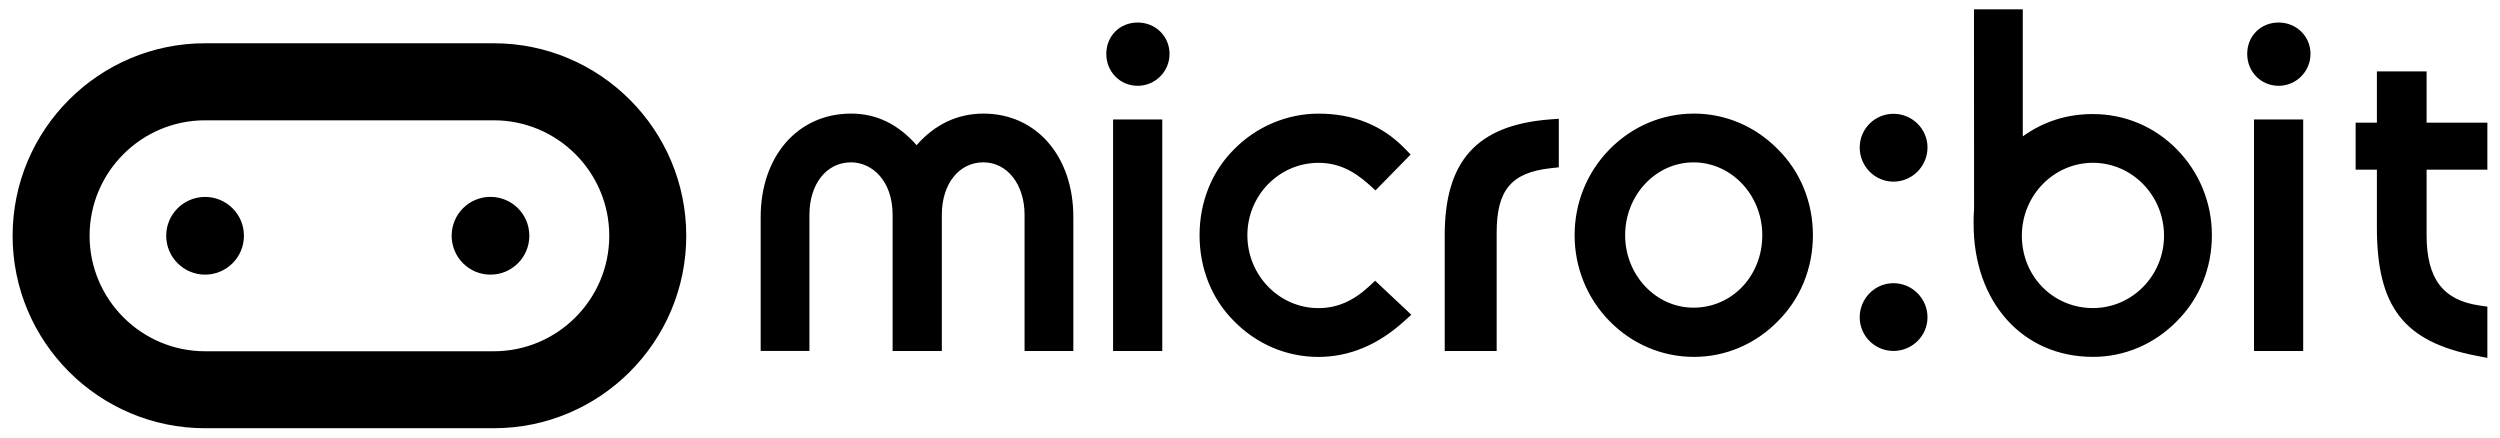
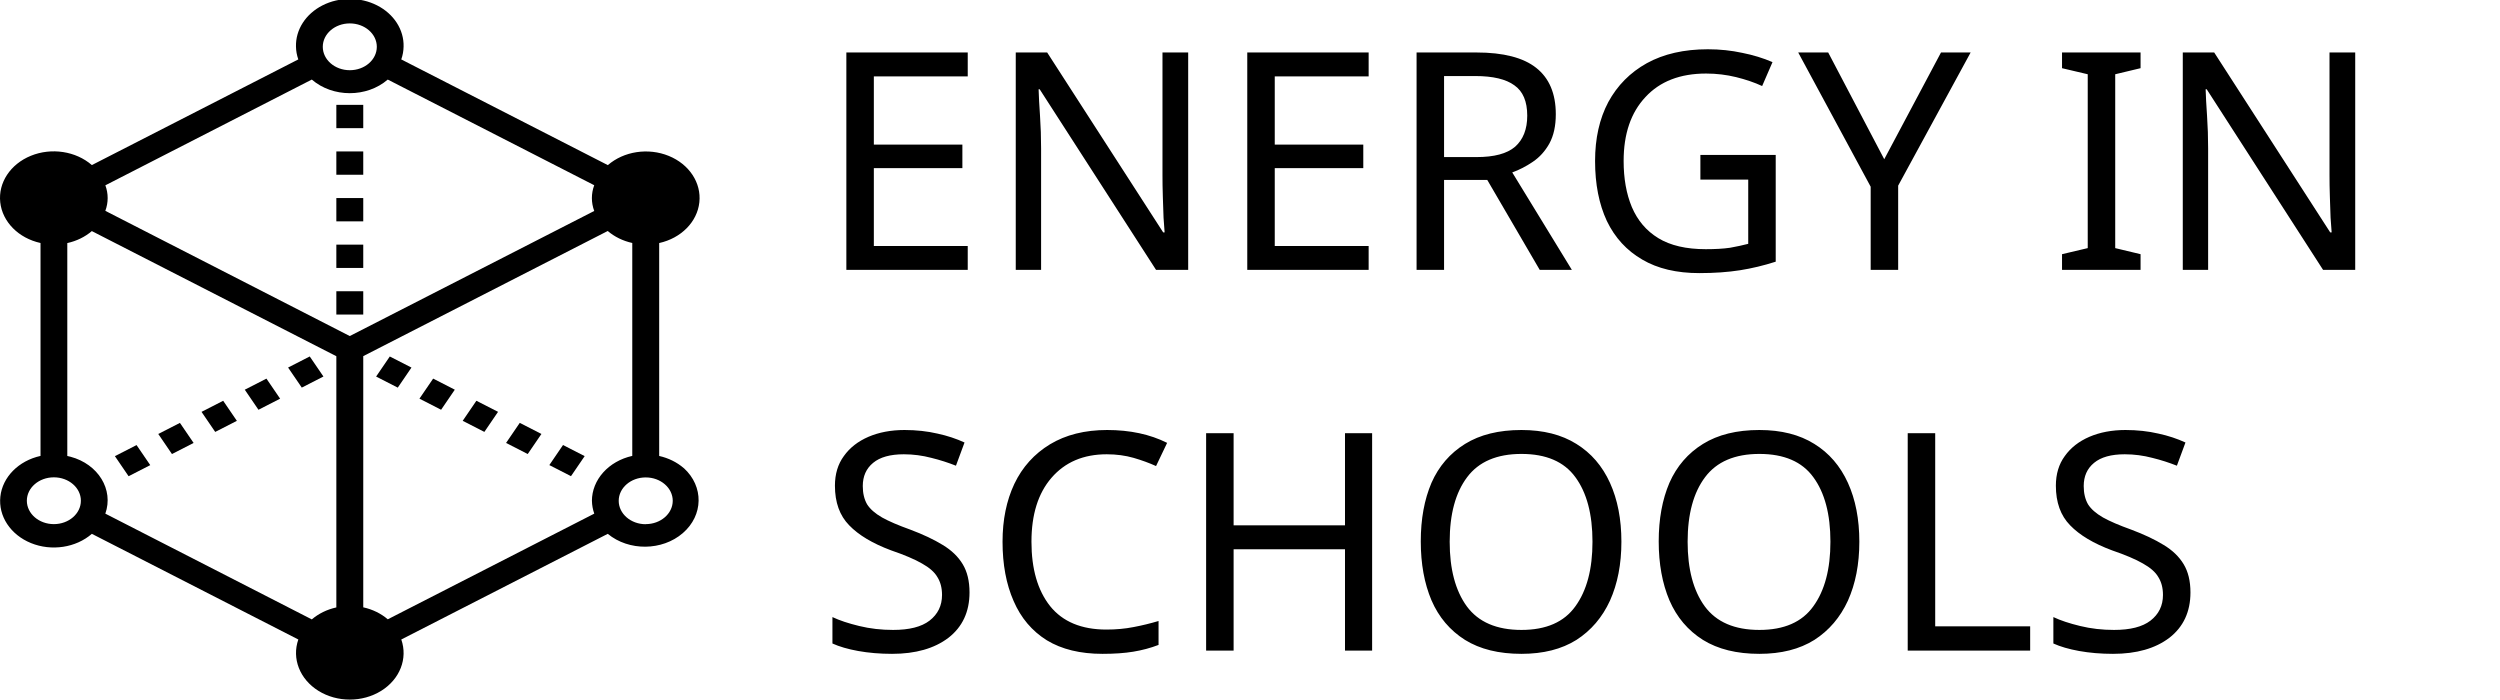
- <svg xmlns="http://www.w3.org/2000/svg" role="img" aria-labelledby="title  desc" xml:space="preserve" enable-background="new 0 0 280 32.755" height="34.211" width="195.474" version="1.1" id="svg2">
-   <rect id="backgroundrect" width="100%" height="100%" x="0" y="0" fill="none" stroke="none" class="" />
+ <svg xmlns="http://www.w3.org/2000/svg" role="img" aria-labelledby="title  desc" xml:space="preserve" enable-background="new 0 0 280 32.755" height="30.619" width="109.419" version="1.1" id="svg2">
+   <rect id="backgroundrect" width="100%" height="100%" x="-11.738" y="-1.398" class="" style="fill:none;stroke:none" />
  <defs id="defs35" />
-   <path class="" d="m 38.349,21.474 c -1.677,0 -3.035,-1.364 -3.035,-3.042 0,-1.678 1.357,-3.038 3.035,-3.038 1.684,0 3.039,1.36 3.039,3.038 0,1.678 -1.355,3.042 -3.039,3.042 m -22.311,-6.077 c -1.677,0 -3.042,1.357 -3.042,3.035 0,1.678 1.363,3.042 3.042,3.042 1.674,0 3.036,-1.364 3.036,-3.042 0,-1.678 -1.363,-3.035 -3.036,-3.035 m -0.003,-5.99 22.576,0 c 4.979,0 9.027,4.047 9.027,9.027 0,4.979 -4.049,9.031 -9.027,9.031 l -22.576,0 c -4.977,0 -9.03,-4.053 -9.03,-9.031 -0.001,-4.98 4.053,-9.027 9.03,-9.027 m 22.576,24.076 c 8.299,0 15.047,-6.75 15.047,-15.049 0,-8.299 -6.748,-15.051 -15.047,-15.051 l -22.576,0 c -8.299,0 -15.049,6.752 -15.049,15.051 0,8.299 6.75,15.049 15.049,15.049 l 22.576,0 m 112.099,-21.953 c 0,-1.453 -1.195,-2.633 -2.662,-2.633 -1.455,0 -2.639,1.18 -2.639,2.633 0,1.471 1.184,2.672 2.639,2.672 1.466,0 2.662,-1.202 2.662,-2.672 z m -66.786,5.445 c 0,-4.764 -2.893,-8.093 -7.031,-8.093 -2.027,0 -3.814,0.851 -5.223,2.47 -1.467,-1.661 -3.152,-2.47 -5.127,-2.47 -4.162,0 -7.066,3.329 -7.066,8.093 l 0,10.466 3.812,0 0,-10.644 c 0,-2.416 1.336,-4.104 3.254,-4.104 1.617,0 3.25,1.409 3.25,4.104 l 0,10.645 3.848,0 0,-10.645 c 0,-2.416 1.338,-4.104 3.252,-4.104 1.863,0 3.217,1.727 3.217,4.104 l 0,10.645 3.814,0 0,-10.467 z m 6.953,-7.632 -3.846,0 0,18.099 3.846,0 0,-18.099 z m 0.569,-5.128 c 0,-1.377 -1.096,-2.454 -2.492,-2.454 -1.4,0 -2.453,1.054 -2.453,2.454 0,1.398 1.078,2.494 2.453,2.494 1.375,0 2.492,-1.117 2.492,-2.494 z m 18.328,20.914 0.576,-0.521 -2.828,-2.658 -0.488,0.455 c -1.252,1.149 -2.504,1.686 -3.945,1.686 -3.064,0 -5.557,-2.557 -5.557,-5.699 0,-3.121 2.492,-5.66 5.557,-5.66 1.432,0 2.646,0.521 3.949,1.693 l 0.512,0.46 2.748,-2.802 -0.49,-0.502 c -1.754,-1.793 -4.016,-2.696 -6.719,-2.696 -2.459,0 -4.869,1.022 -6.605,2.798 -1.738,1.734 -2.691,4.119 -2.691,6.709 0,2.596 0.953,4.979 2.684,6.705 1.771,1.811 4.117,2.811 6.615,2.811 2.401,-0.003 4.647,-0.937 6.682,-2.779 z m 7.25,-6.947 c 0,-3.322 1.145,-4.686 4.217,-5.029 l 0.641,-0.07 0,-3.797 -0.777,0.058 c -5.629,0.458 -8.143,3.247 -8.143,9.048 l 0,9.051 4.062,0 0,-9.261 0,0 z m 21.998,6.923 c 1.762,-1.756 2.729,-4.146 2.729,-6.715 0,-2.565 -0.967,-4.951 -2.723,-6.702 -1.77,-1.809 -4.105,-2.806 -6.576,-2.806 -2.492,0 -4.84,0.997 -6.613,2.806 -1.752,1.792 -2.721,4.174 -2.721,6.702 0,2.53 0.969,4.916 2.721,6.707 1.771,1.81 4.121,2.808 6.613,2.808 2.472,0 4.808,-0.998 6.57,-2.8 z m -1.229,-6.714 c 0,3.18 -2.361,5.665 -5.377,5.665 -2.945,0 -5.346,-2.541 -5.346,-5.665 0,-3.137 2.398,-5.695 5.346,-5.695 2.963,-0.002 5.377,2.558 5.377,5.695 z m 12.917,6.418 c 0,-1.468 -1.195,-2.667 -2.662,-2.667 -1.455,0 -2.639,1.199 -2.639,2.667 0,1.453 1.184,2.632 2.639,2.632 1.466,0 2.662,-1.179 2.662,-2.632 z m 19.507,0.296 c 1.76,-1.756 2.73,-4.146 2.73,-6.715 0,-2.528 -0.973,-4.911 -2.729,-6.702 -1.746,-1.787 -4.08,-2.77 -6.574,-2.77 -2.035,0 -3.84,0.572 -5.484,1.744 l 0,-9.934 -3.816,0 0.008,15.582 c -0.037,0.411 -0.037,0.821 -0.037,1.198 0,6.119 3.836,10.396 9.33,10.396 2.475,10e-4 4.807,-0.997 6.572,-2.799 z m -1.013,-6.677 c 0,3.123 -2.494,5.66 -5.559,5.66 -3.115,0 -5.557,-2.484 -5.557,-5.66 0,-3.143 2.494,-5.698 5.557,-5.698 3.065,0 5.559,2.556 5.559,5.698 z m 10.881,-9.085 -3.846,0 0,18.099 3.846,0 0,-18.099 z m 0.572,-5.128 c 0,-1.377 -1.098,-2.454 -2.492,-2.454 -1.4,0 -2.457,1.054 -2.457,2.454 0,1.398 1.076,2.494 2.457,2.494 1.373,0 2.492,-1.117 2.492,-2.494 z m 13.83,19.759 -0.619,-0.089 c -2.855,-0.409 -4.133,-2.104 -4.133,-5.495 l 0,-5.126 4.752,0 0,-3.674 -4.752,0 0,-4.006 -3.887,0 0,4.006 -1.662,0 0,3.674 1.662,0 0,4.525 c 0,6.215 2.113,8.932 7.783,10.029 l 0.855,0.164 0,-4.008 10e-4,0 z" id="path21" style="fill:#000000" />
+   <g transform="matrix(1.182521,0,0,1.024067,0.0032462,5.1206415e-4)" id="logo" style="color:#b5b5b5;font-style:normal;font-variant:normal;font-weight:400;font-size:24px;line-height:normal;font-family:'Times New Roman';font-variant-ligatures:normal;font-variant-caps:normal;font-variant-numeric:normal;text-indent:0px;text-align:start;text-decoration:none;text-decoration-line:none;text-decoration-style:solid;text-decoration-color:#b5b5b5;letter-spacing:normal;word-spacing:0px;text-transform:none;writing-mode:lr-tb;direction:ltr;dominant-baseline:auto;baseline-shift:0px;text-anchor:start;white-space:normal;clip-rule:nonzero;visibility:visible;opacity:1;isolation:auto;mix-blend-mode:normal;vector-effect:none;fill:#000000;fill-opacity:1;fill-rule:nonzero;stroke:none;stroke-width:0.024;stroke-linecap:butt;stroke-linejoin:miter;stroke-miterlimit:4;stroke-dasharray:none;stroke-dashoffset:0px;stroke-opacity:1;marker-start:none;marker-mid:none;marker-end:none;paint-order:normal;color-rendering:auto;image-rendering:auto;shape-rendering:auto;text-rendering:auto">
+     <g id="algorithm" style="fill:#000000;stroke-width:0.024;stroke-miterlimit:4;stroke-dasharray:none">
+       <g data-name="Group 1187" id="Group_1187" style="fill:#000000;stroke-width:0.024;stroke-miterlimit:4;stroke-dasharray:none">
+         <g data-name="Group 1186" id="Group_1186" style="fill:#000000;stroke-width:0.024;stroke-miterlimit:4;stroke-dasharray:none">
+           <path transform="translate(-32.273)" d="m 57.58,20.009 a 1.989,1.989 0 0 0 -0.912,-0.522 v -9.1 a 1.988,1.988 0 1 0 -1.9,-3.33 L 47.122,2.539 a 1.974,1.974 0 0 0 0.086,-0.548 1.992,1.992 0 1 0 -3.983,0 1.974,1.974 0 0 0 0.086,0.548 L 35.67,7.055 a 1.989,1.989 0 1 0 -1.9,3.33 v 9.1 a 1.988,1.988 0 1 0 1.9,3.33 l 7.642,4.516 a 1.991,1.991 0 1 0 3.811,0 l 7.642,-4.516 a 1.989,1.989 0 0 0 2.816,-2.808 z M 45.217,1 a 1,1 0 1 1 -1,1 1,1 0 0 1 1,-1 z M 36.169,7.92 43.811,3.4 a 1.988,1.988 0 0 0 2.811,0 v 0 l 7.642,4.516 a 1.785,1.785 0 0 0 0,1.1 l -9.048,5.346 -9.047,-5.351 a 1.785,1.785 0 0 0 0,-1.095 z M 34.264,22.4 a 1,1 0 1 1 1,-1 1,1 0 0 1 -1,1 z m 1.905,-0.448 A 1.949,1.949 0 0 0 34.88,19.52 q -0.059,-0.018 -0.119,-0.032 v -9.1 a 1.982,1.982 0 0 0 0.908,-0.512 l 9.05,5.348 V 25.96 a 1.986,1.986 0 0 0 -0.908,0.512 z m 18.01,-0.548 a 1.974,1.974 0 0 0 0.086,0.548 l -7.642,4.516 A 1.986,1.986 0 0 0 45.715,25.956 V 15.22 l 9.049,-5.348 a 1.987,1.987 0 0 0 0.908,0.512 v 9.1 a 1.991,1.991 0 0 0 -1.494,1.925 z m 1.991,1 a 1,1 0 1 1 1,-1 1,1 0 0 1 -1,0.996 z" class="cls-2" data-name="Path 246" id="Path_246" style="fill:#000000;stroke-width:0.024;stroke-miterlimit:4;stroke-dasharray:none" />
+         </g>
+       </g>
+       <g transform="translate(9.057,16.182)" data-name="Group 1189" id="Group_1189" style="fill:#000000;stroke-width:0.024;stroke-miterlimit:4;stroke-dasharray:none">
+         <g data-name="Group 1188" id="Group_1188" style="fill:#000000;stroke-width:0.024;stroke-miterlimit:4;stroke-dasharray:none">
+           <rect transform="rotate(-30.583,0.8650026,0.2365)" height="0.996" width="0.931" class="cls-2" data-name="Rectangle 1789" id="Rectangle_1789" x="0" y="0" style="fill:#000000;stroke-width:0.024;stroke-miterlimit:4;stroke-dasharray:none" />
+         </g>
+       </g>
+       <g transform="translate(7.456,17.129)" data-name="Group 1191" id="Group_1191" style="fill:#000000;stroke-width:0.024;stroke-miterlimit:4;stroke-dasharray:none">
+         <g data-name="Group 1190" id="Group_1190" style="fill:#000000;stroke-width:0.024;stroke-miterlimit:4;stroke-dasharray:none">
+           <rect transform="rotate(-30.583,0.8650026,0.2365)" height="0.996" width="0.931" class="cls-2" data-name="Rectangle 1790" id="Rectangle_1790" x="0" y="0" style="fill:#000000;stroke-width:0.024;stroke-miterlimit:4;stroke-dasharray:none" />
+         </g>
+       </g>
+       <g transform="translate(10.66,15.235)" data-name="Group 1193" id="Group_1193" style="fill:#000000;stroke-width:0.024;stroke-miterlimit:4;stroke-dasharray:none">
+         <g data-name="Group 1192" id="Group_1192" style="fill:#000000;stroke-width:0.024;stroke-miterlimit:4;stroke-dasharray:none">
+           <rect transform="rotate(-30.583,0.8650026,0.2365)" height="0.996" width="0.931" class="cls-2" data-name="Rectangle 1791" id="Rectangle_1791" x="0" y="0" style="fill:#000000;stroke-width:0.024;stroke-miterlimit:4;stroke-dasharray:none" />
+         </g>
+       </g>
+       <g transform="translate(5.855,18.074)" data-name="Group 1195" id="Group_1195" style="fill:#000000;stroke-width:0.024;stroke-miterlimit:4;stroke-dasharray:none">
+         <g data-name="Group 1194" id="Group_1194" style="fill:#000000;stroke-width:0.024;stroke-miterlimit:4;stroke-dasharray:none">
+           <rect transform="rotate(-30.583,0.8650026,0.2365)" height="0.996" width="0.931" class="cls-2" data-name="Rectangle 1792" id="Rectangle_1792" x="0" y="0" style="fill:#000000;stroke-width:0.024;stroke-miterlimit:4;stroke-dasharray:none" />
+         </g>
+       </g>
+       <g transform="translate(4.25,19.022)" data-name="Group 1197" id="Group_1197" style="fill:#000000;stroke-width:0.024;stroke-miterlimit:4;stroke-dasharray:none">
+         <g data-name="Group 1196" id="Group_1196" style="fill:#000000;stroke-width:0.024;stroke-miterlimit:4;stroke-dasharray:none">
+           <rect transform="rotate(-30.583,0.8650026,0.2365)" height="0.996" width="0.931" class="cls-2" data-name="Rectangle 1793" id="Rectangle_1793" x="0" y="0" style="fill:#000000;stroke-width:0.024;stroke-miterlimit:4;stroke-dasharray:none" />
+         </g>
+       </g>
+       <g transform="translate(20.329,19.02)" data-name="Group 1199" id="Group_1199" style="fill:#000000;stroke-width:0.024;stroke-miterlimit:4;stroke-dasharray:none">
+         <g data-name="Group 1198" id="Group_1198" style="fill:#000000;stroke-width:0.024;stroke-miterlimit:4;stroke-dasharray:none">
+           <rect transform="rotate(-59.421,0.7509207,0.4285)" height="0.931" width="0.996" class="cls-2" data-name="Rectangle 1794" id="Rectangle_1794" x="0" y="0" style="fill:#000000;stroke-width:0.024;stroke-miterlimit:4;stroke-dasharray:none" />
+         </g>
+       </g>
+       <g transform="translate(18.728,18.073)" data-name="Group 1201" id="Group_1201" style="fill:#000000;stroke-width:0.024;stroke-miterlimit:4;stroke-dasharray:none">
+         <g data-name="Group 1200" id="Group_1200" style="fill:#000000;stroke-width:0.024;stroke-miterlimit:4;stroke-dasharray:none">
+           <rect transform="matrix(0.509,-0.861,0.861,0.509,0,0.857)" height="0.931" width="0.996" class="cls-2" data-name="Rectangle 1795" id="Rectangle_1795" x="0" y="0" style="fill:#000000;stroke-width:0.024;stroke-miterlimit:4;stroke-dasharray:none" />
+         </g>
+       </g>
+       <g transform="translate(17.123,17.128)" data-name="Group 1203" id="Group_1203" style="fill:#000000;stroke-width:0.024;stroke-miterlimit:4;stroke-dasharray:none">
+         <g data-name="Group 1202" id="Group_1202" style="fill:#000000;stroke-width:0.024;stroke-miterlimit:4;stroke-dasharray:none">
+           <rect transform="rotate(-59.421,0.7509207,0.4285)" height="0.931" width="0.996" class="cls-2" data-name="Rectangle 1796" id="Rectangle_1796" x="0" y="0" style="fill:#000000;stroke-width:0.024;stroke-miterlimit:4;stroke-dasharray:none" />
+         </g>
+       </g>
+       <g transform="translate(13.918,15.236)" data-name="Group 1205" id="Group_1205" style="fill:#000000;stroke-width:0.024;stroke-miterlimit:4;stroke-dasharray:none">
+         <g data-name="Group 1204" id="Group_1204" style="fill:#000000;stroke-width:0.024;stroke-miterlimit:4;stroke-dasharray:none">
+           <rect transform="rotate(-59.421,0.7509207,0.4285)" height="0.931" width="0.996" class="cls-2" data-name="Rectangle 1797" id="Rectangle_1797" x="0" y="0" style="fill:#000000;stroke-width:0.024;stroke-miterlimit:4;stroke-dasharray:none" />
+         </g>
+       </g>
+       <g transform="translate(15.522,16.181)" data-name="Group 1207" id="Group_1207" style="fill:#000000;stroke-width:0.024;stroke-miterlimit:4;stroke-dasharray:none">
+         <g data-name="Group 1206" id="Group_1206" style="fill:#000000;stroke-width:0.024;stroke-miterlimit:4;stroke-dasharray:none">
+           <rect transform="matrix(0.509,-0.861,0.861,0.509,0,0.857)" height="0.931" width="0.996" class="cls-2" data-name="Rectangle 1798" id="Rectangle_1798" x="0" y="0" style="fill:#000000;stroke-width:0.024;stroke-miterlimit:4;stroke-dasharray:none" />
+         </g>
+       </g>
+       <g transform="translate(12.446,12.447)" data-name="Group 1209" id="Group_1209" style="fill:#000000;stroke-width:0.024;stroke-miterlimit:4;stroke-dasharray:none">
+         <g data-name="Group 1208" id="Group_1208" style="fill:#000000;stroke-width:0.024;stroke-miterlimit:4;stroke-dasharray:none">
+           <rect height="0.996" width="0.996" class="cls-2" data-name="Rectangle 1799" id="Rectangle_1799" x="0" y="0" style="fill:#000000;stroke-width:0.024;stroke-miterlimit:4;stroke-dasharray:none" />
+         </g>
+       </g>
+       <g transform="translate(12.446,10.455)" data-name="Group 1211" id="Group_1211" style="fill:#000000;stroke-width:0.024;stroke-miterlimit:4;stroke-dasharray:none">
+         <g data-name="Group 1210" id="Group_1210" style="fill:#000000;stroke-width:0.024;stroke-miterlimit:4;stroke-dasharray:none">
+           <rect height="0.996" width="0.996" class="cls-2" data-name="Rectangle 1800" id="Rectangle_1800" x="0" y="0" style="fill:#000000;stroke-width:0.024;stroke-miterlimit:4;stroke-dasharray:none" />
+         </g>
+       </g>
+       <g transform="translate(12.446,8.464)" data-name="Group 1213" id="Group_1213" style="fill:#000000;stroke-width:0.024;stroke-miterlimit:4;stroke-dasharray:none">
+         <g data-name="Group 1212" id="Group_1212" style="fill:#000000;stroke-width:0.024;stroke-miterlimit:4;stroke-dasharray:none">
+           <rect height="0.996" width="0.996" class="cls-2" data-name="Rectangle 1801" id="Rectangle_1801" x="0" y="0" style="fill:#000000;stroke-width:0.024;stroke-miterlimit:4;stroke-dasharray:none" />
+         </g>
+       </g>
+       <g transform="translate(12.446,6.472)" data-name="Group 1215" id="Group_1215" style="fill:#000000;stroke-width:0.024;stroke-miterlimit:4;stroke-dasharray:none">
+         <g data-name="Group 1214" id="Group_1214" style="fill:#000000;stroke-width:0.024;stroke-miterlimit:4;stroke-dasharray:none">
+           <rect height="0.996" width="0.996" class="cls-2" data-name="Rectangle 1802" id="Rectangle_1802" x="0" y="0" style="fill:#000000;stroke-width:0.024;stroke-miterlimit:4;stroke-dasharray:none" />
+         </g>
+       </g>
+       <g transform="translate(12.446,4.481)" data-name="Group 1217" id="Group_1217" style="fill:#000000;stroke-width:0.024;stroke-miterlimit:4;stroke-dasharray:none">
+         <g data-name="Group 1216" id="Group_1216" style="fill:#000000;stroke-width:0.024;stroke-miterlimit:4;stroke-dasharray:none">
+           <rect height="0.996" width="0.996" class="cls-2" data-name="Rectangle 1803" id="Rectangle_1803" x="0" y="0" style="fill:#000000;stroke-width:0.024;stroke-miterlimit:4;stroke-dasharray:none" />
+         </g>
+       </g>
+     </g>
+   </g>
+   <text xml:space="preserve" style="font-style:normal;font-weight:normal;font-size:13.333px;line-height:1.25;font-family:sans-serif;letter-spacing:0px;word-spacing:0px;fill:#000000;fill-opacity:1;stroke:none" x="35.747" y="11.81" id="text957">
+     <tspan x="35.747" y="11.81" id="tspan959" style="font-size:13.333px">ENERGY IN</tspan>
+     <tspan x="35.747" y="28.477" style="font-size:13.333px" id="tspan963">SCHOOLS</tspan>
+   </text>
</svg>
